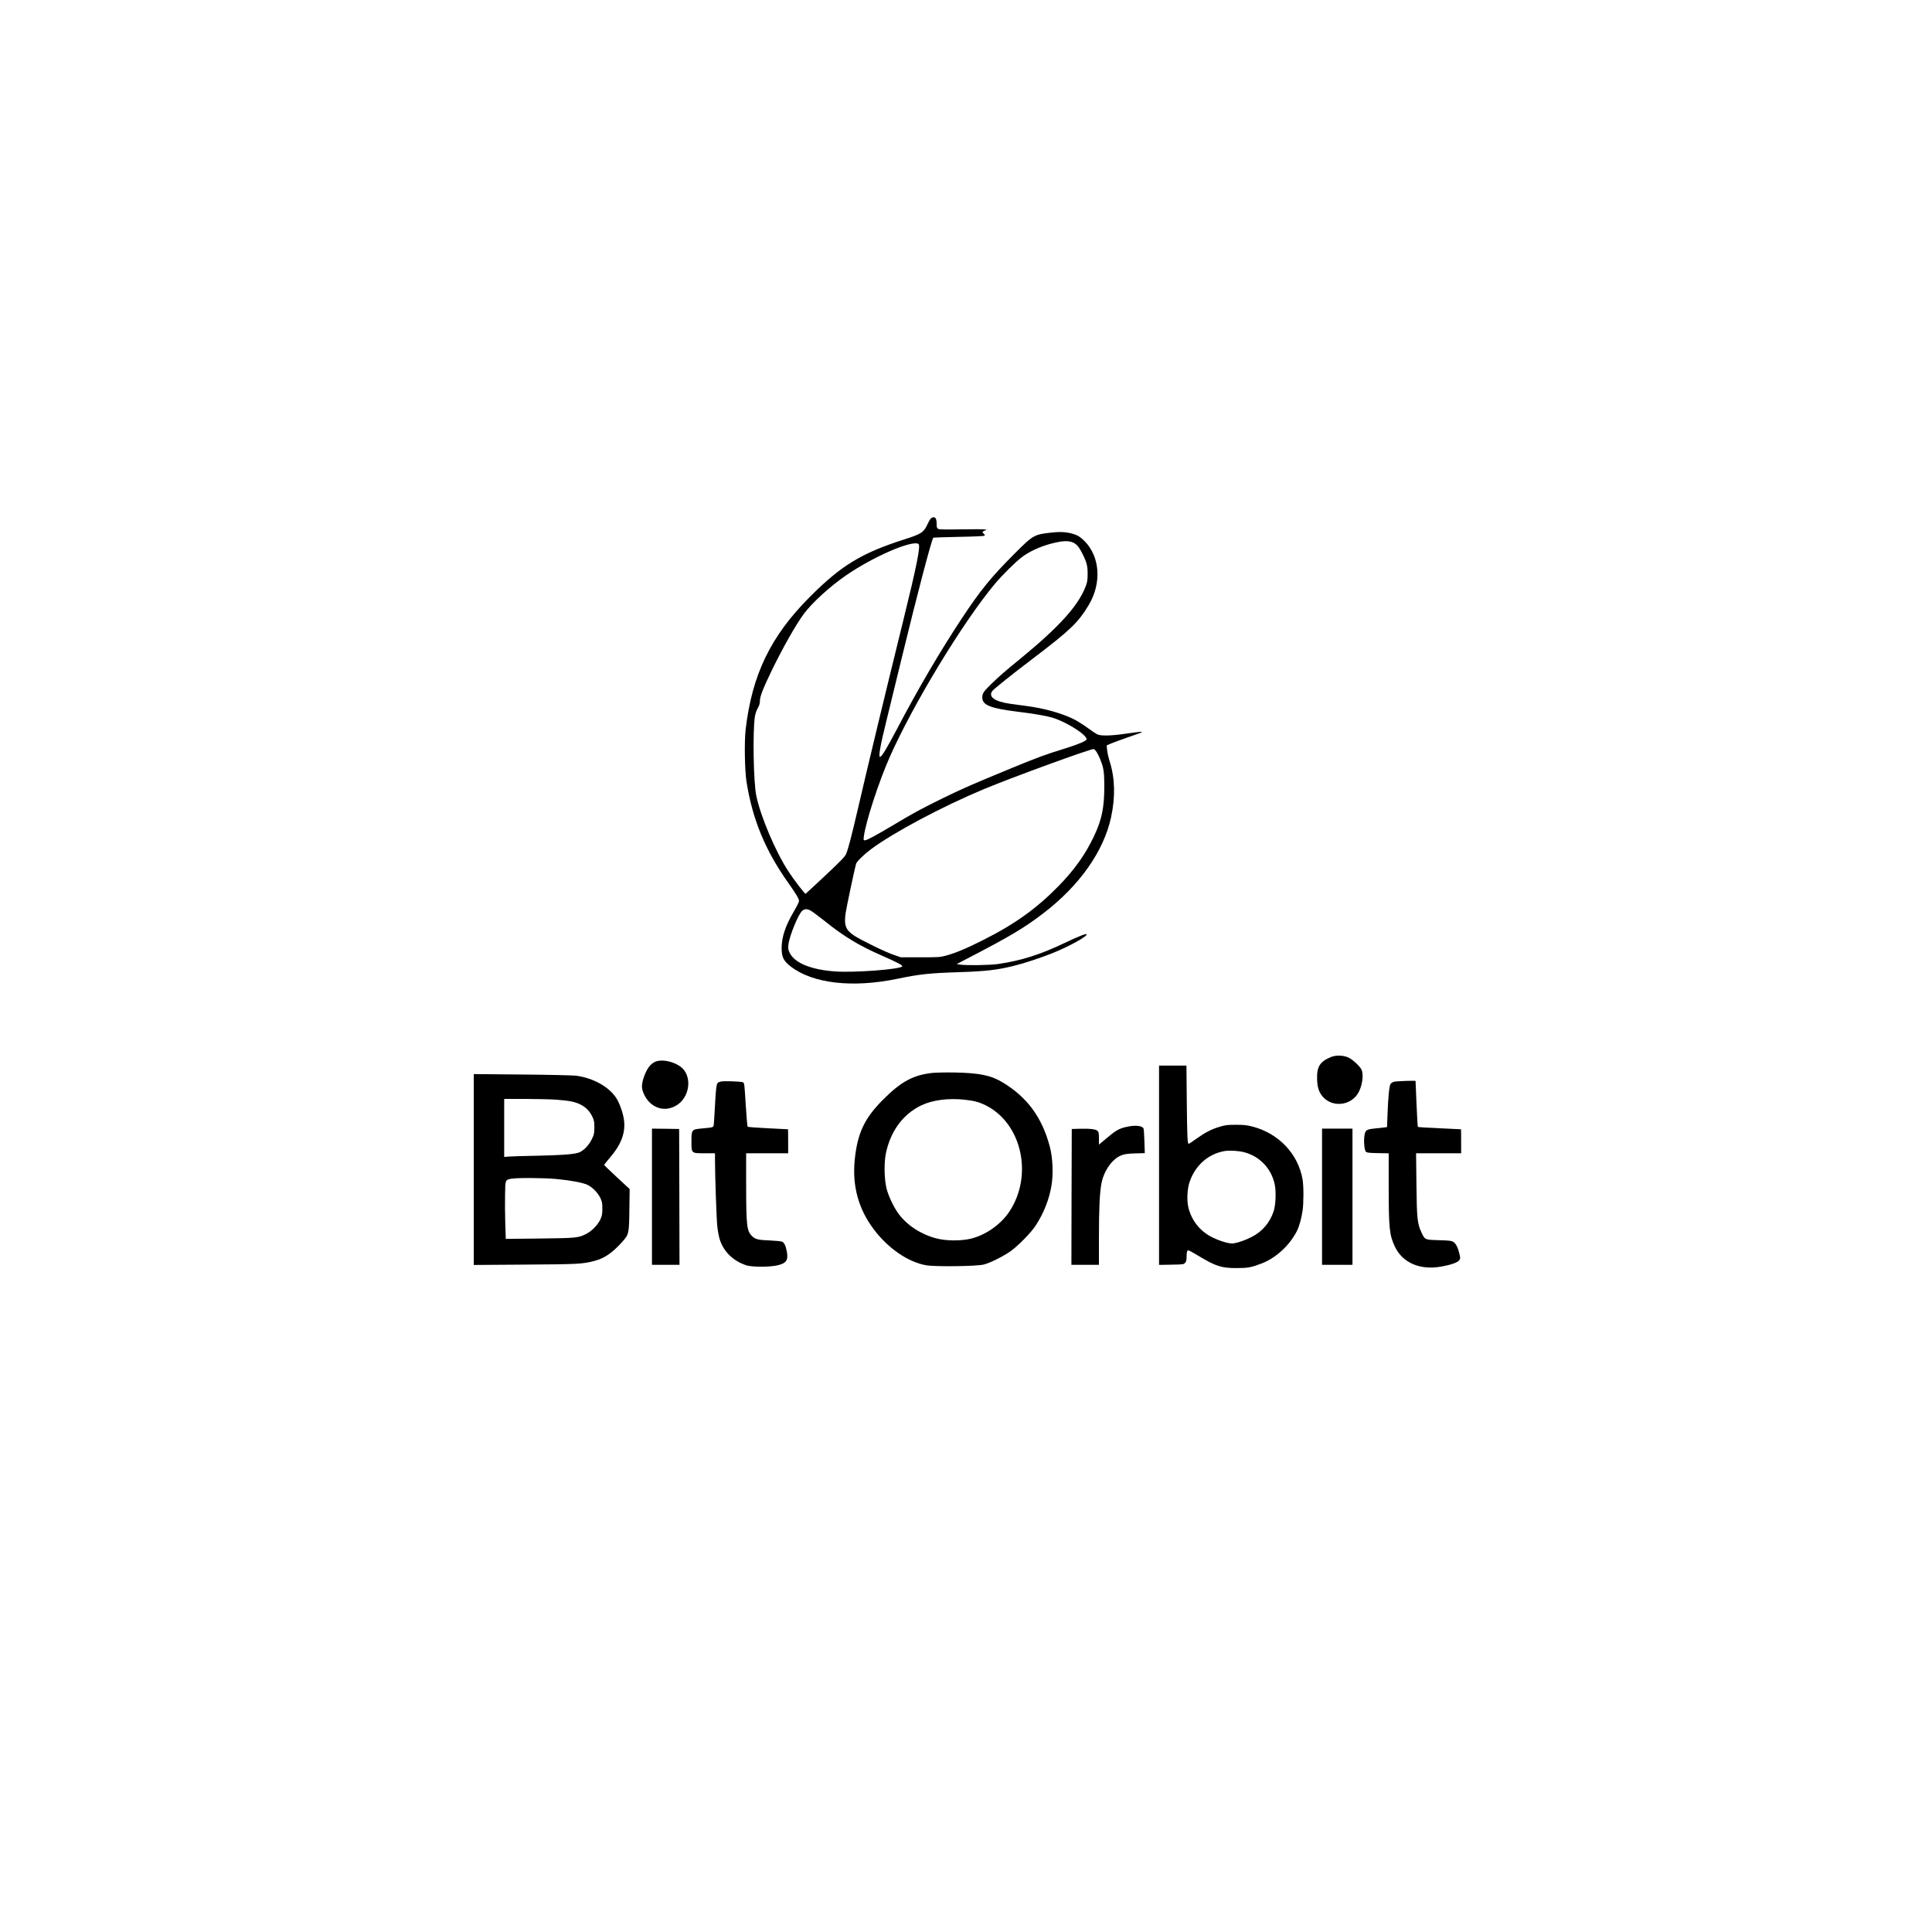
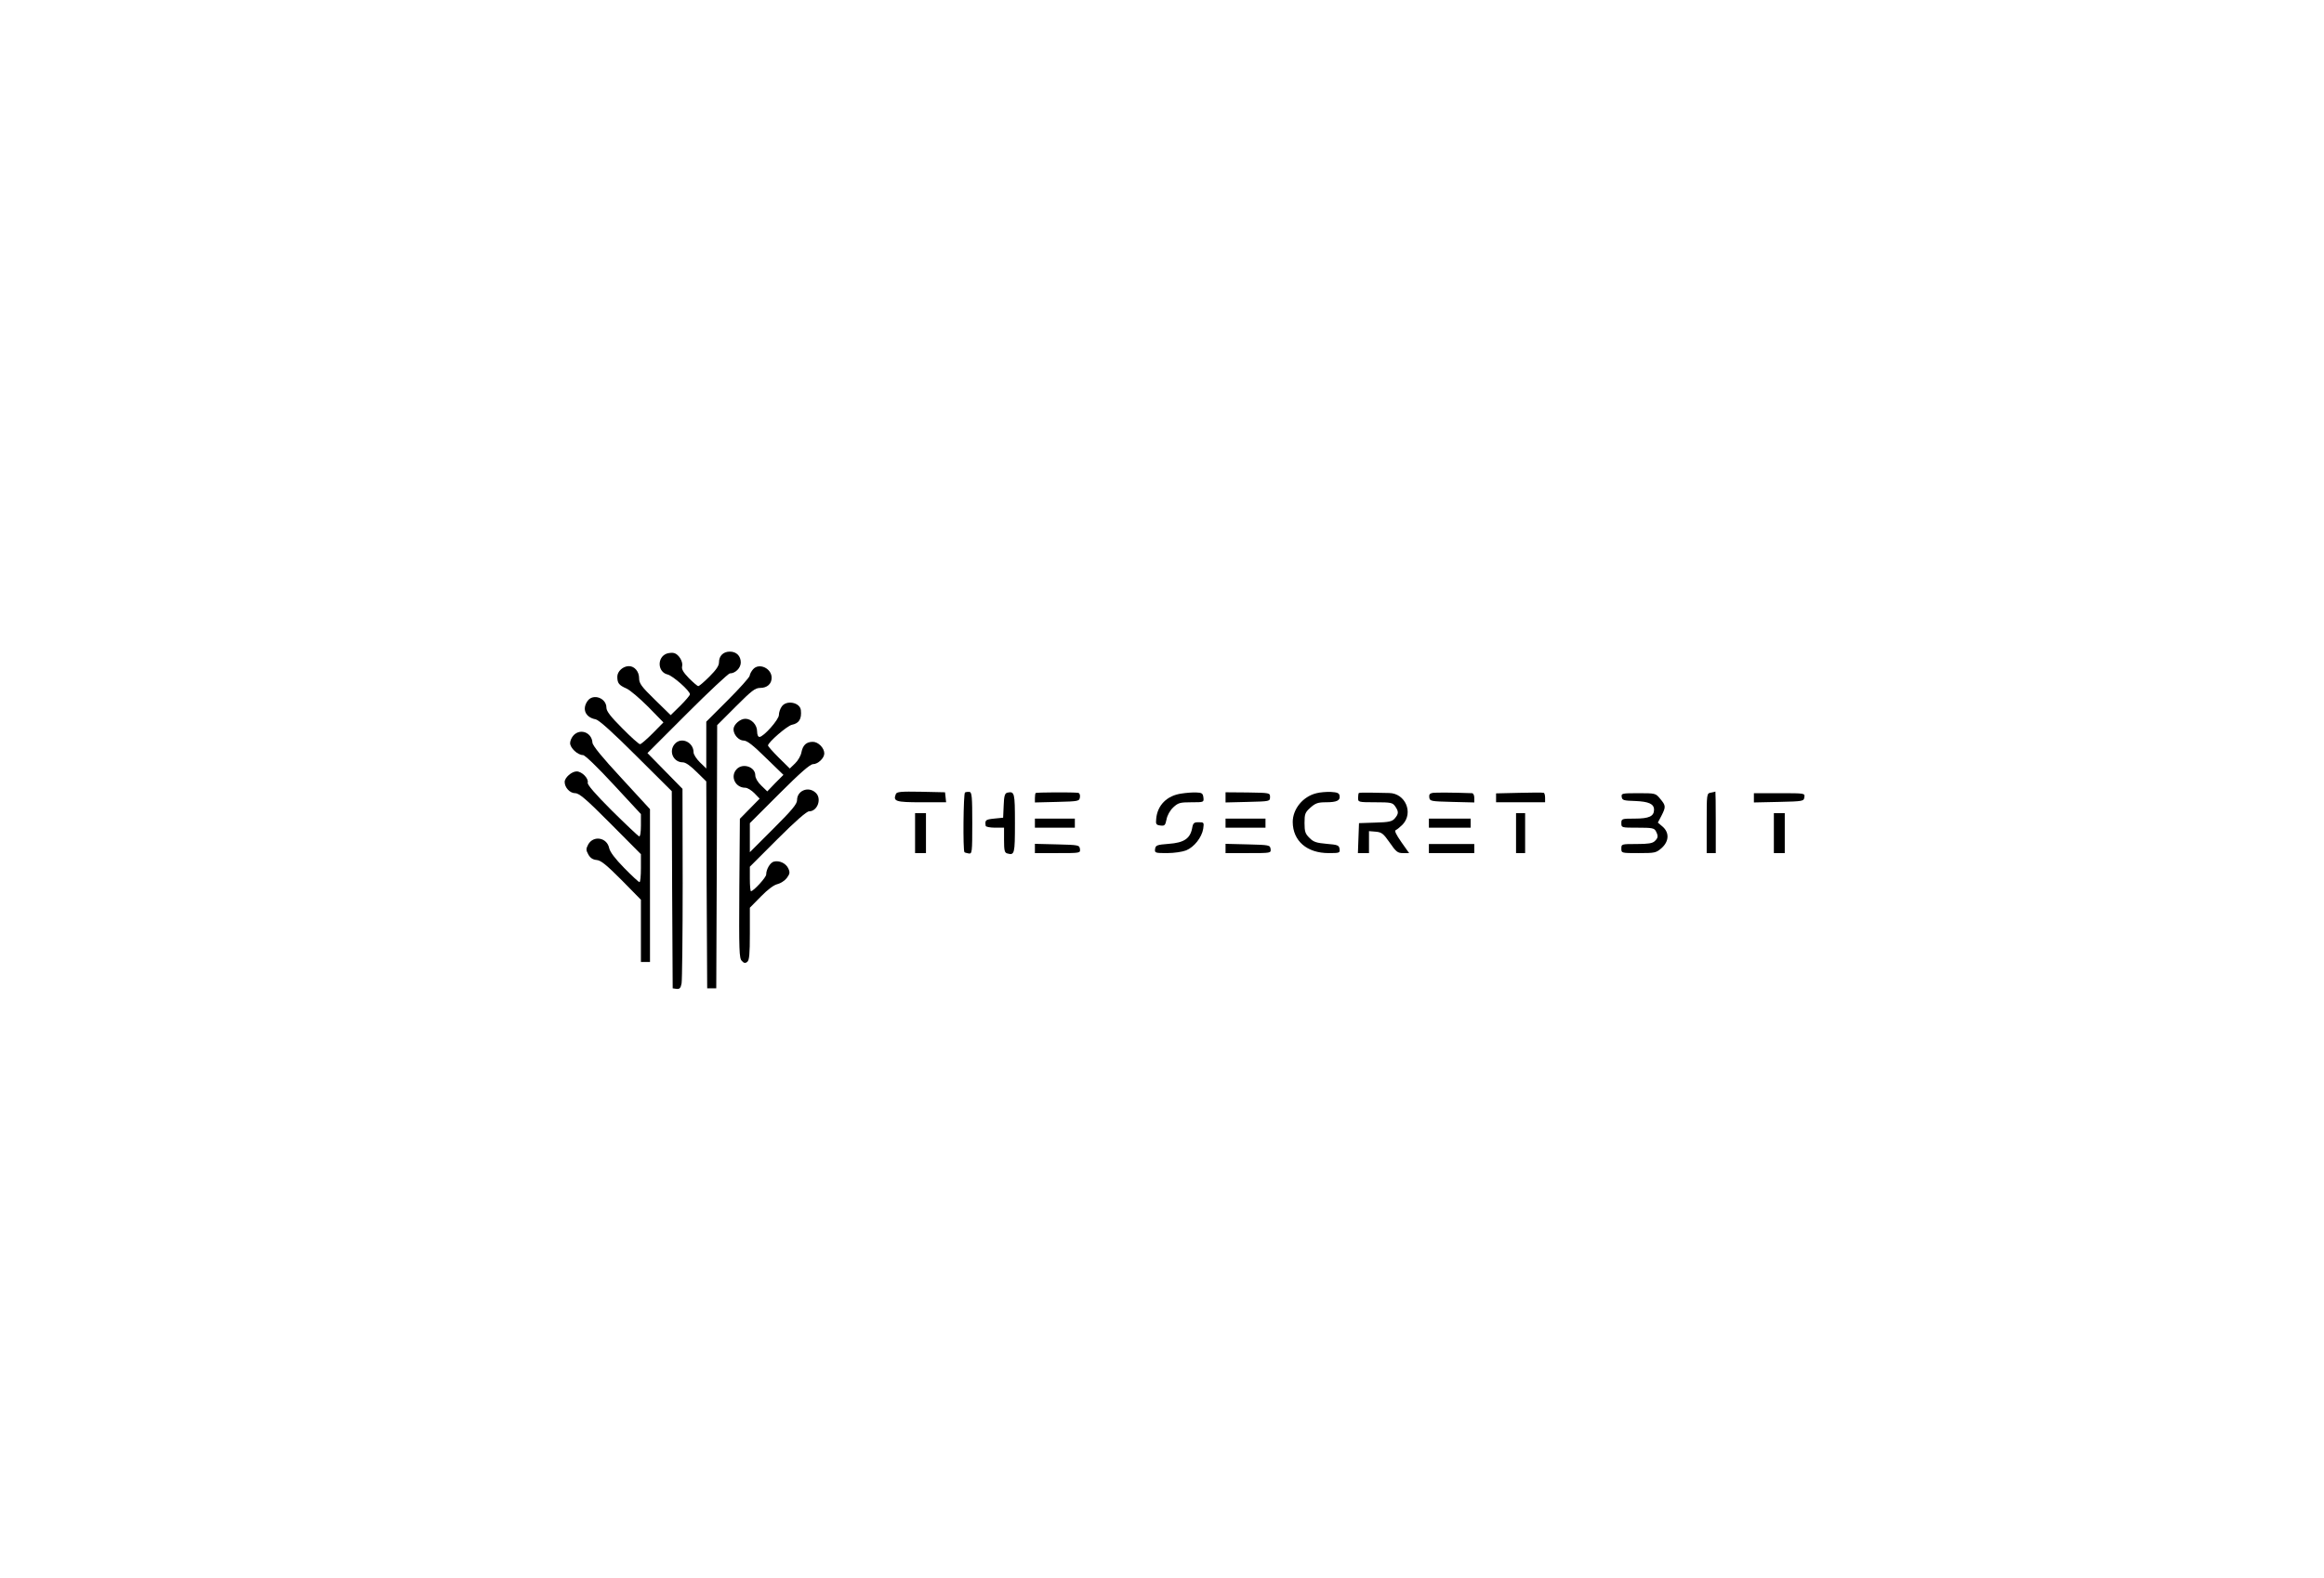
- <svg xmlns="http://www.w3.org/2000/svg" version="1.0" width="2667pt" height="2667pt" viewBox="0 0 2667 2667" preserveAspectRatio="xMidYMid meet">
-   <g transform="translate(0,2667) scale(0.1,-0.1)" fill="#000000" stroke="none">
-     <path d="M12856 19519 c-10 -6 -33 -43 -51 -83 -53 -115 -86 -137 -315 -210 -596 -190 -876 -360 -1310 -795 -542 -543 -798 -1073 -887 -1831 -19 -171 -13 -562 12 -720 82 -522 260 -953 582 -1405 103 -146 143 -213 143 -243 0 -13 -31 -76 -69 -140 -118 -199 -171 -358 -171 -509 0 -126 26 -178 128 -257 302 -232 846 -295 1457 -170 326 67 443 80 867 94 372 12 532 31 768 91 130 32 354 106 510 168 236 94 502 241 479 265 -10 10 -110 -30 -309 -124 -334 -159 -588 -239 -907 -287 -115 -17 -438 -22 -527 -9 l-49 8 154 80 c575 298 782 421 1042 621 499 381 834 857 935 1327 60 279 54 534 -19 768 -17 53 -33 125 -36 159 l-6 63 59 26 c33 14 137 52 231 85 95 32 181 63 190 69 22 14 -12 11 -237 -21 -192 -27 -322 -29 -370 -7 -19 8 -82 50 -140 93 -58 42 -145 97 -195 121 -170 82 -405 147 -650 179 -66 9 -165 22 -221 30 -214 30 -307 98 -244 178 25 31 262 221 560 447 514 391 623 495 768 736 182 303 158 669 -57 885 -50 49 -81 71 -125 88 -91 34 -188 44 -312 31 -256 -26 -269 -33 -520 -284 -335 -335 -478 -511 -739 -906 -301 -456 -599 -964 -903 -1543 -133 -251 -197 -357 -221 -365 -29 -10 -2 146 89 513 50 204 147 602 216 885 201 829 405 1605 428 1628 3 2 160 7 348 11 189 3 349 10 356 15 11 6 9 13 -9 29 -21 19 -21 21 -3 34 10 7 25 13 33 14 12 0 10 3 -4 9 -11 5 -156 6 -325 3 -227 -4 -311 -3 -328 6 -19 10 -22 20 -22 67 0 85 -24 112 -74 83z m1960 -340 c50 -24 81 -62 128 -156 59 -119 71 -168 70 -278 0 -82 -5 -112 -26 -167 -101 -267 -363 -558 -893 -993 -226 -184 -302 -251 -413 -359 -105 -102 -122 -128 -122 -184 0 -106 111 -150 490 -197 237 -29 398 -57 490 -86 189 -59 460 -232 460 -294 0 -21 -107 -67 -275 -120 -310 -96 -380 -122 -765 -280 -545 -225 -669 -279 -948 -415 -288 -141 -420 -213 -683 -371 -235 -140 -362 -209 -390 -209 -19 0 -20 4 -14 53 25 200 206 755 356 1094 326 736 1016 1873 1456 2397 103 122 282 299 368 364 103 78 249 146 400 186 157 42 247 46 311 15z m-2137 -18 c32 -20 -22 -294 -210 -1056 -255 -1036 -481 -1974 -625 -2595 -92 -397 -135 -559 -165 -630 -15 -36 -75 -97 -285 -295 -147 -137 -269 -251 -273 -253 -11 -4 -163 194 -240 313 -177 272 -382 756 -441 1040 -39 190 -51 891 -19 1095 6 37 22 86 40 116 21 37 29 65 29 99 0 58 41 165 155 402 154 319 345 658 454 802 113 152 357 374 574 524 373 259 916 495 1006 438z m2451 -2860 c36 -52 80 -156 97 -232 13 -55 17 -123 17 -264 0 -287 -36 -456 -144 -682 -121 -254 -267 -458 -485 -682 -304 -311 -604 -527 -1040 -746 -233 -118 -382 -180 -517 -217 -77 -21 -103 -23 -353 -23 l-270 0 -95 33 c-115 38 -456 205 -551 268 -116 77 -140 142 -115 313 13 86 124 611 143 675 10 34 104 126 205 202 308 230 987 592 1566 833 379 158 1452 550 1509 551 6 0 21 -13 33 -29z m-3940 -2201 c21 -11 108 -76 194 -144 267 -215 475 -340 795 -480 205 -90 285 -132 276 -146 -26 -41 -657 -89 -927 -70 -328 23 -555 115 -625 253 -22 44 -25 60 -20 112 11 118 139 431 193 474 33 26 64 27 114 1z" />
-     <path d="M18367 12076 c-149 -63 -192 -134 -185 -312 4 -116 30 -185 93 -249 131 -130 360 -105 465 52 63 96 90 263 54 338 -22 48 -125 142 -181 167 -74 33 -174 35 -246 4z" />
-     <path d="M9052 12016 c-19 -6 -49 -26 -68 -44 -66 -63 -131 -233 -121 -318 6 -61 50 -147 99 -196 110 -111 259 -125 390 -38 153 102 198 338 91 478 -74 98 -278 160 -391 118z" />
-     <path d="M16000 10584 l0 -1375 171 3 c166 3 171 4 190 27 14 17 19 39 19 81 0 66 7 90 25 90 7 0 64 -31 127 -69 252 -152 325 -176 538 -176 157 0 203 9 347 64 197 76 387 251 486 448 32 62 61 168 78 278 16 108 16 343 0 435 -62 351 -326 631 -686 727 -85 22 -120 26 -235 26 -117 0 -147 -4 -223 -27 -114 -34 -199 -78 -321 -165 -54 -39 -102 -71 -106 -71 -18 0 -22 81 -27 568 l-5 512 -189 0 -189 0 0 -1376z m1172 181 c216 -56 375 -221 424 -441 22 -102 15 -282 -14 -374 -51 -155 -155 -279 -299 -353 -87 -45 -185 -80 -254 -91 -51 -9 -178 27 -289 81 -172 83 -292 233 -336 418 -23 101 -15 255 19 353 79 227 254 381 479 422 69 12 191 5 270 -15z" />
-     <path d="M12870 11859 c-262 -29 -430 -119 -675 -364 -262 -261 -358 -465 -396 -835 -36 -361 51 -679 263 -960 197 -263 475 -453 722 -496 127 -22 700 -15 796 10 91 23 268 112 373 186 104 75 274 248 339 345 115 173 193 371 224 565 26 162 16 379 -24 531 -107 404 -311 682 -652 888 -161 97 -322 130 -665 136 -121 2 -258 -1 -305 -6z m448 -370 c130 -14 200 -33 292 -79 499 -251 656 -973 319 -1472 -120 -177 -329 -321 -535 -369 -139 -31 -335 -29 -469 6 -208 54 -397 176 -517 334 -66 87 -142 246 -169 351 -33 132 -37 354 -10 488 64 307 235 540 486 662 156 75 376 104 603 79z" />
-     <path d="M6540 10525 l0 -1317 713 5 c741 5 790 8 957 52 133 35 244 111 375 257 97 107 99 115 103 449 l4 285 -176 163 c-97 90 -176 166 -176 170 0 4 38 52 85 107 142 165 204 320 192 483 -6 93 -54 241 -103 322 -98 162 -323 289 -564 320 -48 5 -377 13 -747 16 l-663 6 0 -1318z m1145 964 c179 -13 260 -30 335 -70 73 -38 123 -92 159 -168 22 -48 26 -69 26 -146 -1 -80 -4 -97 -33 -156 -45 -95 -124 -173 -193 -193 -75 -22 -251 -34 -604 -41 -165 -3 -326 -8 -357 -11 l-58 -5 0 401 0 400 293 0 c160 0 355 -5 432 -11z m-9 -1094 c200 -19 364 -49 431 -80 69 -31 147 -111 181 -183 23 -49 27 -70 27 -147 0 -76 -5 -99 -27 -148 -35 -74 -113 -156 -187 -195 -112 -61 -140 -63 -652 -69 l-467 -5 -7 213 c-4 118 -5 296 -3 396 3 207 3 206 83 221 80 15 447 13 621 -3z" />
-     <path d="M9952 11740 c-19 -4 -38 -12 -44 -18 -18 -18 -27 -91 -38 -312 -6 -118 -14 -234 -16 -257 -6 -48 3 -45 -167 -61 -140 -13 -142 -16 -142 -178 0 -168 -4 -164 186 -164 l139 0 0 -97 c0 -200 20 -792 31 -903 6 -63 21 -148 35 -190 53 -168 183 -295 364 -356 76 -26 321 -27 432 -1 121 28 150 69 131 182 -15 86 -37 133 -68 145 -15 6 -88 13 -163 16 -171 7 -207 16 -253 63 -70 70 -78 141 -79 699 l0 442 290 0 290 0 0 165 c0 91 -1 165 -2 166 -2 0 -126 6 -276 14 -151 7 -277 17 -281 21 -5 5 -17 143 -27 307 -17 284 -19 299 -38 307 -32 12 -267 20 -304 10z" />
-     <path d="M19242 11737 c-19 -6 -40 -20 -47 -31 -17 -26 -32 -176 -41 -413 l-7 -182 -41 -5 c-22 -3 -84 -9 -136 -15 -112 -12 -125 -23 -136 -108 -10 -79 2 -193 21 -212 13 -13 45 -17 165 -19 l150 -3 0 -452 c0 -581 10 -676 85 -835 106 -224 345 -328 637 -277 131 23 228 56 250 86 18 24 19 29 4 92 -20 85 -47 139 -83 163 -24 16 -53 20 -199 24 -199 6 -194 4 -242 108 -57 122 -64 191 -69 665 l-5 427 311 0 311 0 0 165 c0 91 -1 165 -2 166 -2 0 -135 6 -296 14 -161 7 -296 15 -299 19 -3 3 -12 146 -19 318 -7 172 -13 314 -13 316 -2 7 -272 -2 -299 -11z" />
-     <path d="M15555 11115 c-110 -24 -151 -48 -297 -172 l-88 -74 0 85 c0 71 -3 89 -19 105 -24 24 -107 33 -251 29 l-105 -3 -3 -937 -2 -938 190 0 190 0 0 378 c0 400 11 628 36 751 34 172 150 335 272 382 45 18 84 23 191 27 l134 4 -5 162 c-3 88 -8 168 -12 177 -17 40 -115 50 -231 24z" />
-     <path d="M9000 10150 l0 -940 190 0 190 0 -2 938 -3 937 -187 3 -188 2 0 -940z" />
-     <path d="M18250 10150 l0 -940 210 0 210 0 0 940 0 940 -210 0 -210 0 0 -940z" />
+ <svg xmlns="http://www.w3.org/2000/svg" version="1.0" width="1280pt" height="869pt" viewBox="0 0 1280 869" preserveAspectRatio="xMidYMid meet">
+   <g transform="translate(0,869) scale(0.1,-0.1)" fill="#000000" stroke="none">
+     <path d="M3672 5089 c-54 -20 -51 -102 5 -115 29 -7 123 -90 123 -109 0 -6 -24 -34 -53 -63 l-53 -52 -87 85 c-75 73 -87 90 -87 119 0 36 -25 66 -56 66 -33 0 -64 -29 -64 -58 0 -36 9 -47 50 -65 19 -8 73 -54 120 -101 l84 -86 -59 -60 c-33 -33 -64 -60 -70 -60 -6 0 -50 39 -98 88 -64 64 -87 94 -87 113 0 54 -74 80 -104 37 -32 -45 -11 -91 45 -101 18 -4 93 -71 223 -201 l196 -195 2 -543 3 -543 21 -3 c17 -2 23 4 28 30 3 17 6 266 6 552 l-1 520 -96 98 -97 99 219 219 c121 121 227 220 235 220 30 0 60 30 60 60 0 36 -24 60 -60 60 -36 0 -60 -23 -60 -59 0 -19 -15 -41 -53 -79 -29 -29 -56 -52 -61 -52 -5 0 -28 20 -52 44 -31 32 -41 50 -37 65 6 25 -18 66 -44 73 -10 3 -29 1 -41 -3z" />
+     <path d="M4148 5003 c-9 -10 -18 -26 -19 -36 -2 -10 -57 -71 -121 -135 l-118 -118 0 -129 0 -129 -35 34 c-19 19 -35 43 -35 55 0 56 -67 87 -103 47 -36 -40 -9 -102 44 -102 15 0 42 -19 76 -53 l53 -52 2 -570 3 -570 25 0 25 0 3 725 2 725 102 102 c88 88 107 103 135 103 38 0 63 22 63 56 0 52 -69 84 -102 47z" />
+     <path d="M4306 4798 c-9 -12 -16 -33 -16 -47 0 -26 -85 -121 -107 -121 -8 0 -13 13 -13 30 0 37 -31 70 -65 70 -29 0 -65 -32 -65 -58 0 -30 29 -62 56 -62 19 0 52 -26 122 -95 l97 -94 -45 -45 -44 -46 -33 32 c-20 19 -33 42 -33 56 0 48 -70 70 -103 34 -37 -40 -7 -102 48 -102 12 0 34 -14 50 -30 l29 -30 -54 -55 -55 -56 -3 -383 c-2 -345 -1 -386 14 -400 12 -13 19 -14 30 -5 11 9 14 44 14 155 l0 143 61 62 c38 39 72 64 91 68 17 4 40 19 51 33 17 23 19 31 9 53 -13 29 -50 46 -80 38 -20 -5 -42 -42 -42 -71 0 -16 -70 -92 -84 -92 -3 0 -6 30 -6 68 l0 67 153 153 c99 99 160 152 173 152 47 0 72 71 36 103 -40 37 -102 11 -102 -41 0 -22 -28 -55 -130 -157 l-130 -130 0 80 0 80 163 163 c113 113 169 162 185 162 27 0 62 33 62 59 0 30 -33 64 -63 64 -36 0 -55 -18 -63 -58 -3 -18 -19 -46 -35 -61 l-29 -28 -60 59 c-33 33 -60 63 -60 68 0 17 106 109 132 114 39 8 54 32 49 80 -4 43 -79 58 -105 21z" />
+     <path d="M3160 4640 c-11 -11 -20 -31 -20 -44 0 -27 42 -66 71 -66 11 0 80 -67 168 -162 l151 -163 0 -63 c0 -38 -4 -62 -10 -60 -5 2 -72 65 -149 141 -94 94 -137 144 -134 155 6 23 -32 62 -61 62 -27 0 -66 -34 -66 -58 0 -31 29 -62 58 -62 22 0 60 -32 195 -168 l167 -168 0 -77 c0 -42 -3 -77 -8 -77 -4 0 -42 35 -84 78 -51 52 -78 88 -83 110 -12 58 -86 71 -115 20 -13 -25 -13 -31 0 -55 11 -20 25 -29 46 -31 24 -2 54 -27 138 -111 l106 -108 0 -172 0 -171 25 0 25 0 0 421 0 421 -158 172 c-104 112 -159 179 -159 195 -4 55 -65 79 -103 41z" />
+     <path d="M4934 4315 c-16 -40 -1 -45 141 -45 l136 0 -3 28 -3 27 -133 3 c-111 2 -133 0 -138 -13z" />
+     <path d="M5315 4324 c-9 -4 -12 -320 -3 -329 1 -2 12 -5 23 -7 19 -3 20 3 20 167 0 143 -2 170 -15 172 -8 1 -19 0 -25 -3z" />
+     <path d="M5548 4323 c-14 -4 -18 -18 -20 -71 l-3 -67 -50 -5 c-47 -5 -51 -8 -46 -40 0 -5 24 -10 51 -10 l50 0 0 -69 c0 -57 3 -69 18 -73 40 -11 42 -3 42 167 0 169 -2 176 -42 168z" />
+     <path d="M5704 4321 c-2 -2 -4 -15 -4 -28 l0 -24 123 3 c118 3 122 4 125 26 2 12 -2 23 -10 24 -28 4 -230 3 -234 -1z" />
+     <path d="M6507 4318 c-80 -11 -133 -65 -139 -140 -3 -29 0 -33 23 -36 24 -3 27 1 34 34 4 22 19 49 37 66 27 25 37 28 100 28 69 0 69 0 66 27 -3 22 -8 26 -39 27 -20 1 -57 -2 -82 -6z" />
+     <path d="M6750 4297 l0 -28 123 3 c121 3 122 3 122 27 0 23 -1 23 -123 25 l-122 1 0 -28z" />
+     <path d="M7251 4320 c-75 -18 -131 -87 -131 -159 1 -104 78 -171 198 -171 60 0 63 1 60 23 -3 20 -10 23 -71 28 -56 5 -73 10 -95 33 -23 22 -27 35 -27 82 0 50 3 58 33 85 27 24 41 29 85 29 60 0 80 10 75 36 -2 15 -13 19 -48 21 -25 1 -60 -2 -79 -7z" />
+     <path d="M7484 4321 c-2 -2 -4 -15 -4 -28 0 -22 2 -23 94 -23 87 0 96 -2 110 -22 20 -29 20 -41 -1 -66 -15 -18 -32 -22 -108 -24 l-90 -3 -3 -82 -3 -83 31 0 30 0 0 61 0 60 37 -3 c33 -3 42 -10 77 -60 35 -51 44 -58 73 -58 l34 0 -43 61 c-30 43 -39 63 -30 66 7 3 24 17 38 31 60 65 14 171 -74 173 -20 0 -66 1 -100 2 -35 1 -66 0 -68 -2z" />
+     <path d="M7892 4322 c-17 -3 -22 -9 -20 -25 3 -21 8 -22 126 -25 l122 -3 0 26 c0 14 -6 25 -12 25 -104 4 -198 4 -216 2z" />
+     <path d="M8368 4322 l-128 -3 0 -24 0 -25 135 0 135 0 0 24 c0 14 -3 26 -7 28 -5 2 -65 2 -135 0z" />
+     <path d="M9423 4323 c-23 -4 -23 -6 -23 -169 l0 -164 25 0 25 0 0 170 c0 94 -1 169 -2 169 -2 -1 -13 -4 -25 -6z" />
+     <path d="M8932 4299 c3 -18 11 -20 74 -22 75 -3 104 -16 104 -48 0 -36 -27 -49 -106 -49 -72 0 -74 -1 -74 -25 0 -25 1 -25 90 -25 78 0 91 -2 100 -19 14 -27 13 -37 -6 -55 -12 -12 -36 -16 -100 -16 -83 0 -84 0 -84 -25 0 -25 0 -25 95 -25 90 0 96 1 127 28 41 37 43 85 5 118 l-26 22 20 38 c25 49 24 56 -7 93 -25 31 -27 31 -121 31 -90 0 -94 -1 -91 -21z" />
+     <path d="M9660 4295 l0 -26 138 3 c134 3 137 4 140 26 3 22 3 22 -137 22 l-141 0 0 -25z" />
+     <path d="M5040 4100 l0 -110 30 0 30 0 0 110 0 110 -30 0 -30 0 0 -110z" />
+     <path d="M8350 4100 l0 -110 25 0 25 0 0 110 0 110 -25 0 -25 0 0 -110z" />
+     <path d="M9770 4100 l0 -110 30 0 30 0 0 110 0 110 -30 0 -30 0 0 -110z" />
+     <path d="M5700 4155 l0 -25 110 0 110 0 0 25 0 25 -110 0 -110 0 0 -25z" />
+     <path d="M6750 4155 l0 -25 110 0 110 0 0 25 0 25 -110 0 -110 0 0 -25z" />
+     <path d="M7870 4155 l0 -25 115 0 115 0 0 25 0 25 -115 0 -115 0 0 -25z" />
+     <path d="M6566 4127 c-11 -57 -45 -80 -129 -86 -65 -5 -72 -8 -75 -28 -3 -22 0 -23 66 -23 39 0 85 7 105 15 44 18 86 71 94 119 5 35 4 36 -25 36 -26 0 -31 -4 -36 -33z" />
+     <path d="M5700 4015 l0 -25 126 0 c124 0 125 0 122 23 -3 21 -7 22 -125 25 l-123 3 0 -26z" />
+     <path d="M6750 4015 l0 -25 126 0 c124 0 125 0 122 23 -3 21 -7 22 -125 25 l-123 3 0 -26z" />
+     <path d="M7870 4015 l0 -25 125 0 125 0 0 25 0 25 -125 0 -125 0 0 -25z" />
  </g>
</svg>
